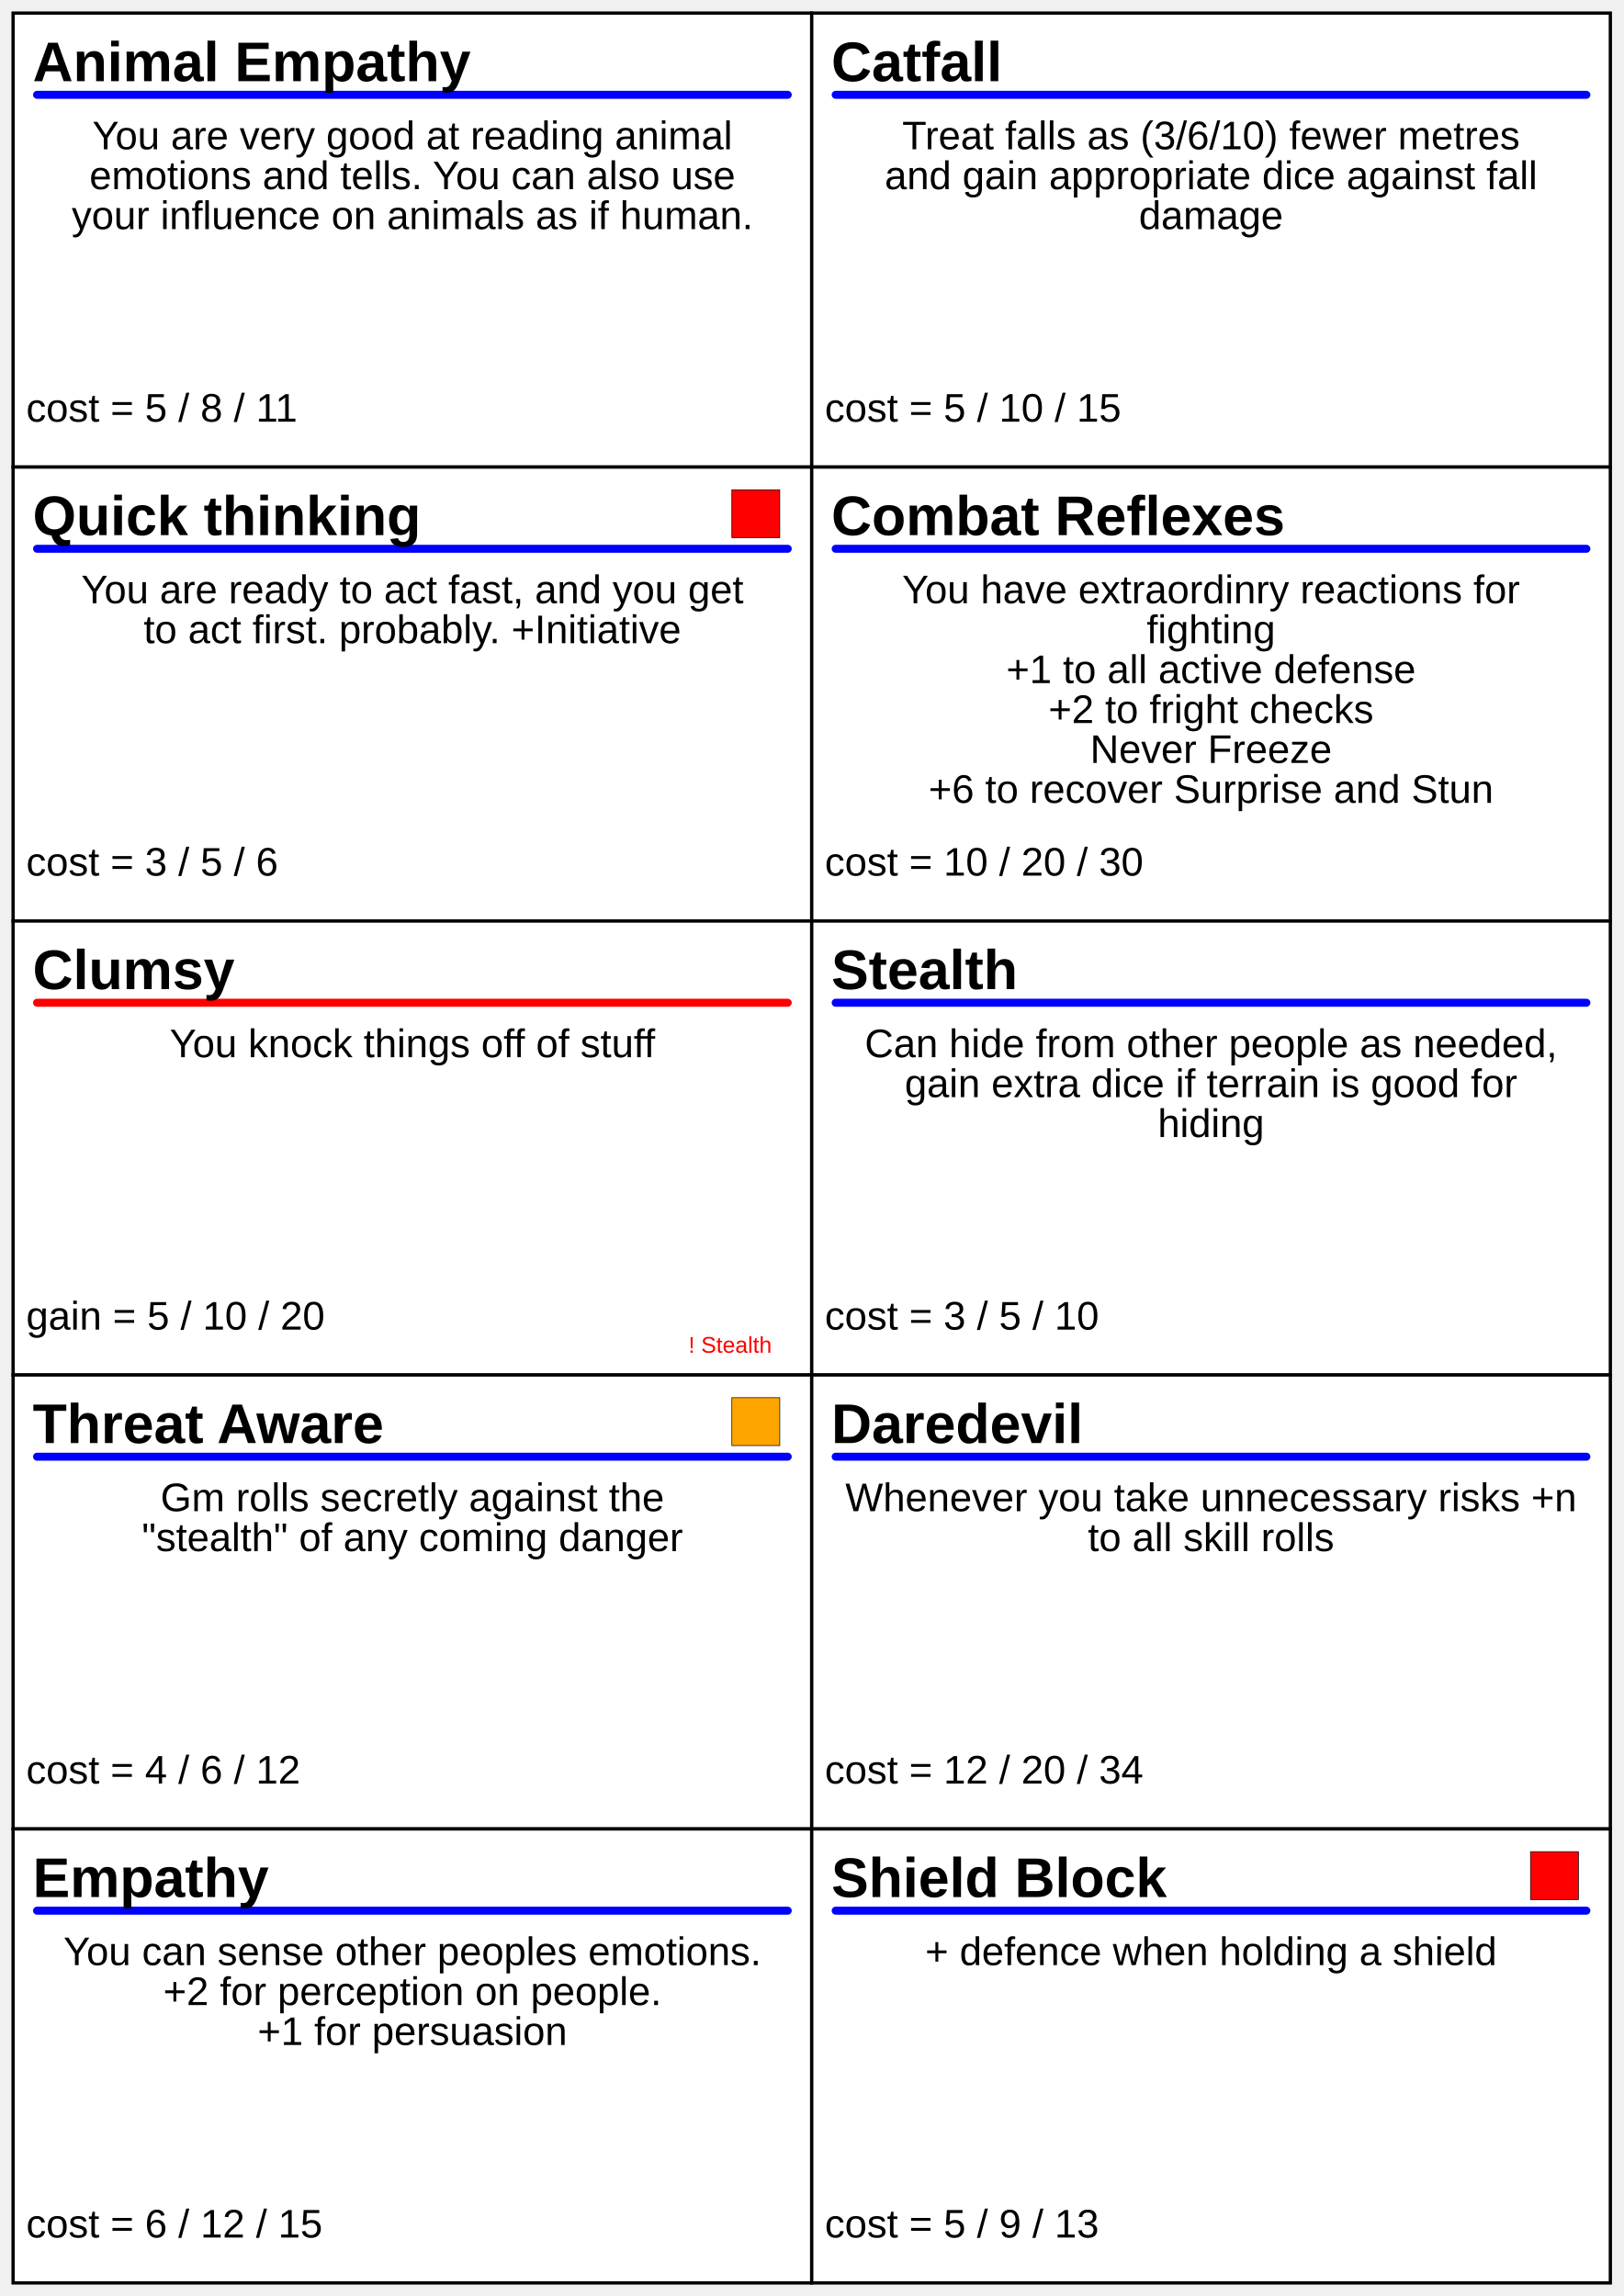
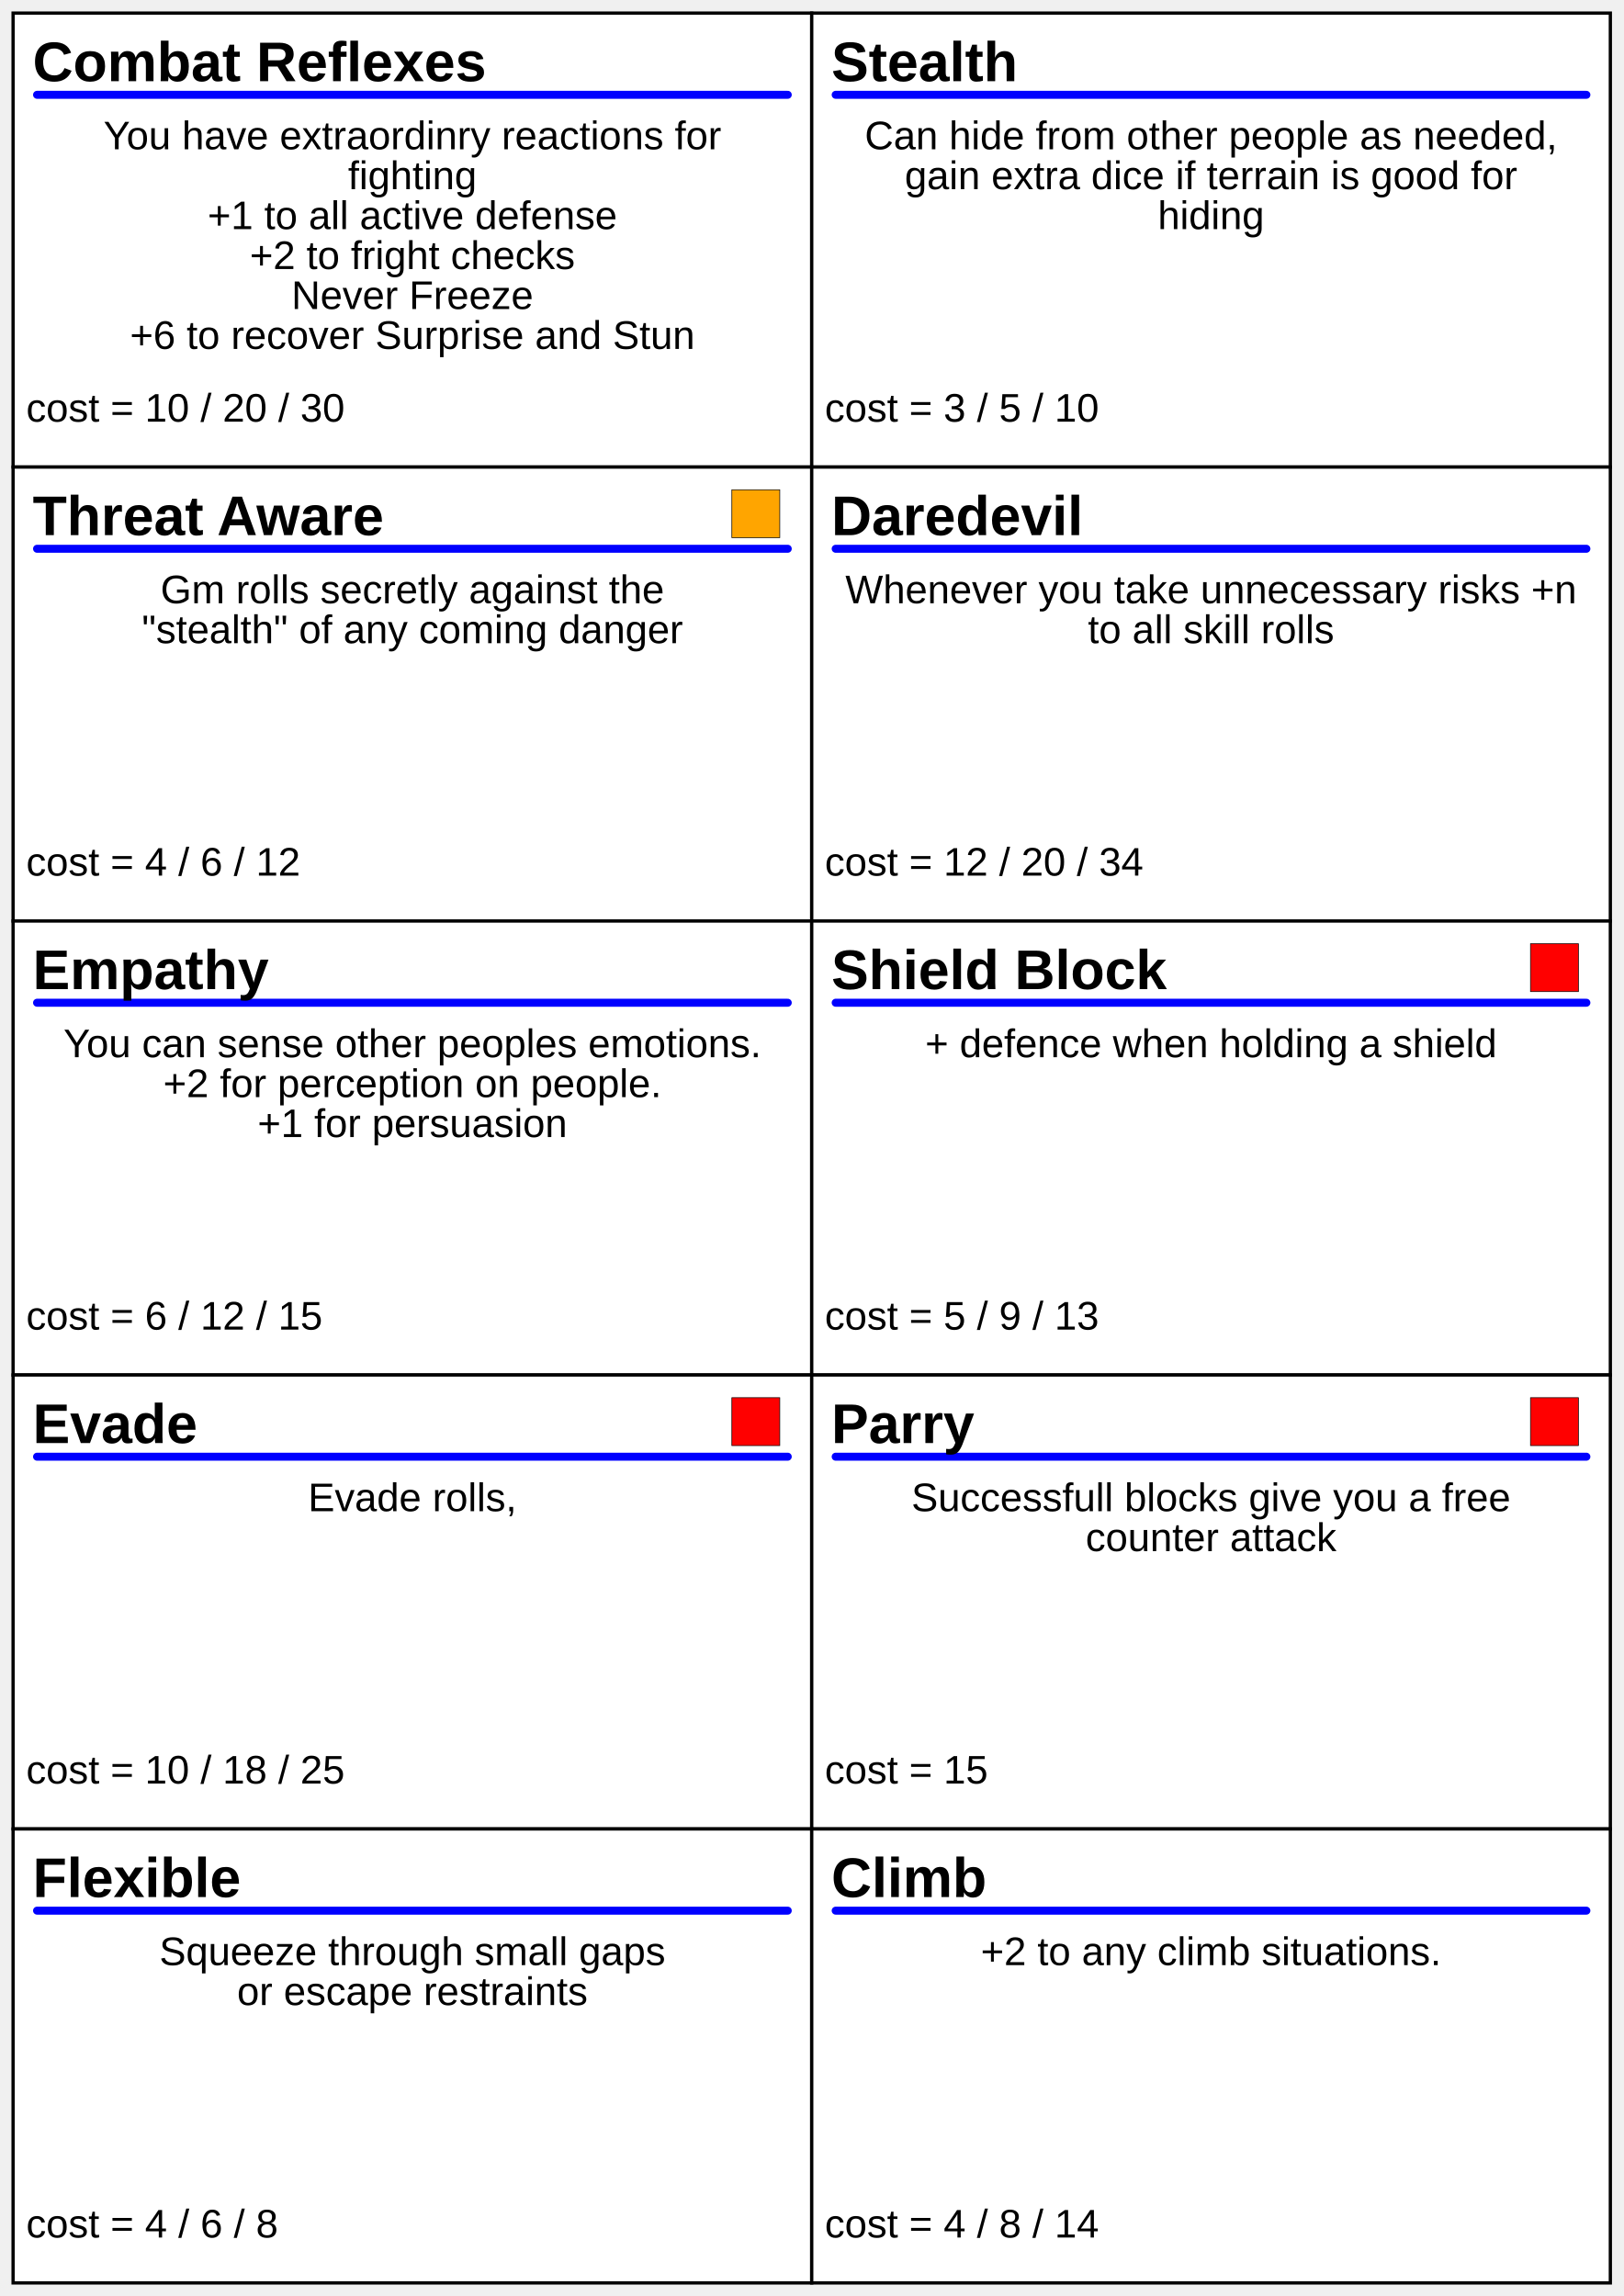
<svg xmlns="http://www.w3.org/2000/svg" width="2480px" height="3508px">
  <g transform="translate(20,20) ">
-     <rect x="0px" y="0px" width="1220px" height="693.6px" fill="white" stroke="black" stroke-width="5px" />
-     <line x1="36.6px" y1="124.848px" x2="1183.4px" y2="124.848px" fill="blue" stroke="blue" stroke-width="12.2px" stroke-linecap="round" />
-     <text x="30px" y="104.04px" font-size="85.4px" font-family="Arial" font-weight="bold" vertical-align="text-top">Animal Empathy</text>
-     <text x="610px" y="208.08px" font-size="61px" font-family="Arial" text-anchor="middle">You are very good at reading animal</text>
-     <text x="610px" y="269.08px" font-size="61px" font-family="Arial" text-anchor="middle">emotions and tells. You can also use</text>
-     <text x="610px" y="330.08px" font-size="61px" font-family="Arial" text-anchor="middle">your influence on animals as if human.</text>
-     <text x="20px" y="624.24px" font-size="61px" font-family="Arial">cost = 5 / 8 / 11</text>
-   </g>
-   <g transform="translate(1240,20) ">
-     <rect x="0px" y="0px" width="1220px" height="693.6px" fill="white" stroke="black" stroke-width="5px" />
-     <line x1="36.6px" y1="124.848px" x2="1183.4px" y2="124.848px" fill="blue" stroke="blue" stroke-width="12.2px" stroke-linecap="round" />
-     <text x="30px" y="104.04px" font-size="85.4px" font-family="Arial" font-weight="bold" vertical-align="text-top">Catfall</text>
-     <text x="610px" y="208.08px" font-size="61px" font-family="Arial" text-anchor="middle">Treat falls as (3/6/10) fewer metres</text>
-     <text x="610px" y="269.08px" font-size="61px" font-family="Arial" text-anchor="middle">and gain appropriate dice against fall</text>
-     <text x="610px" y="330.08px" font-size="61px" font-family="Arial" text-anchor="middle">damage</text>
-     <text x="20px" y="624.24px" font-size="61px" font-family="Arial">cost = 5 / 10 / 15</text>
-   </g>
-   <g transform="translate(20,713.6) ">
-     <rect x="0px" y="0px" width="1220px" height="693.6px" fill="white" stroke="black" stroke-width="5px" />
-     <line x1="36.6px" y1="124.848px" x2="1183.4px" y2="124.848px" fill="blue" stroke="blue" stroke-width="12.2px" stroke-linecap="round" />
-     <text x="30px" y="104.04px" font-size="85.4px" font-family="Arial" font-weight="bold" vertical-align="text-top">Quick thinking</text>
-     <text x="610px" y="208.08px" font-size="61px" font-family="Arial" text-anchor="middle">You are ready to act fast, and you get</text>
-     <text x="610px" y="269.08px" font-size="61px" font-family="Arial" text-anchor="middle">to act first. probably. +Initiative</text>
-     <rect x="1098px" y="34.68px" width="73.2px" height="73.2px" fill="red" stroke="black" stroke-width="1px" />
-     <text x="20px" y="624.24px" font-size="61px" font-family="Arial">cost = 3 / 5 / 6</text>
-   </g>
-   <g transform="translate(1240,713.6) ">
    <rect x="0px" y="0px" width="1220px" height="693.6px" fill="white" stroke="black" stroke-width="5px" />
    <line x1="36.6px" y1="124.848px" x2="1183.4px" y2="124.848px" fill="blue" stroke="blue" stroke-width="12.2px" stroke-linecap="round" />
    <text x="30px" y="104.04px" font-size="85.4px" font-family="Arial" font-weight="bold" vertical-align="text-top">Combat Reflexes</text>
    <text x="610px" y="208.08px" font-size="61px" font-family="Arial" text-anchor="middle">You have extraordinry reactions for</text>
    <text x="610px" y="269.08px" font-size="61px" font-family="Arial" text-anchor="middle">fighting</text>
    <text x="610px" y="330.08px" font-size="61px" font-family="Arial" text-anchor="middle">+1 to all active defense</text>
    <text x="610px" y="391.08px" font-size="61px" font-family="Arial" text-anchor="middle">+2 to fright checks</text>
    <text x="610px" y="452.08px" font-size="61px" font-family="Arial" text-anchor="middle">Never Freeze</text>
    <text x="610px" y="513.08px" font-size="61px" font-family="Arial" text-anchor="middle">+6 to recover Surprise and Stun</text>
    <text x="20px" y="624.24px" font-size="61px" font-family="Arial">cost = 10 / 20 / 30</text>
  </g>
-   <g transform="translate(20,1407.2) ">
-     <rect x="0px" y="0px" width="1220px" height="693.6px" fill="white" stroke="black" stroke-width="5px" />
-     <line x1="36.6px" y1="124.848px" x2="1183.4px" y2="124.848px" fill="red" stroke="red" stroke-width="12.2px" stroke-linecap="round" />
-     <text x="30px" y="104.04px" font-size="85.4px" font-family="Arial" font-weight="bold" vertical-align="text-top">Clumsy</text>
-     <text x="610px" y="208.08px" font-size="61px" font-family="Arial" text-anchor="middle">You knock things off of stuff</text>
-     <text x="20px" y="624.24px" font-size="61px" font-family="Arial">gain = 5 / 10 / 20</text>
-     <text x="1159px" y="659.6px" font-size="34.68px" font-family="Arial" text-anchor="end" fill="red">! Stealth</text>
-   </g>
-   <g transform="translate(1240,1407.2) ">
+   <g transform="translate(1240,20) ">
    <rect x="0px" y="0px" width="1220px" height="693.6px" fill="white" stroke="black" stroke-width="5px" />
    <line x1="36.6px" y1="124.848px" x2="1183.4px" y2="124.848px" fill="blue" stroke="blue" stroke-width="12.2px" stroke-linecap="round" />
    <text x="30px" y="104.04px" font-size="85.4px" font-family="Arial" font-weight="bold" vertical-align="text-top">Stealth</text>
    <text x="610px" y="208.08px" font-size="61px" font-family="Arial" text-anchor="middle">Can hide from other people as needed,</text>
    <text x="610px" y="269.08px" font-size="61px" font-family="Arial" text-anchor="middle">gain extra dice if terrain is good for</text>
    <text x="610px" y="330.08px" font-size="61px" font-family="Arial" text-anchor="middle">hiding</text>
    <text x="20px" y="624.24px" font-size="61px" font-family="Arial">cost = 3 / 5 / 10</text>
  </g>
-   <g transform="translate(20,2100.8) ">
+   <g transform="translate(20,713.6) ">
    <rect x="0px" y="0px" width="1220px" height="693.6px" fill="white" stroke="black" stroke-width="5px" />
    <line x1="36.6px" y1="124.848px" x2="1183.4px" y2="124.848px" fill="blue" stroke="blue" stroke-width="12.2px" stroke-linecap="round" />
    <text x="30px" y="104.04px" font-size="85.4px" font-family="Arial" font-weight="bold" vertical-align="text-top">Threat Aware</text>
    <text x="610px" y="208.08px" font-size="61px" font-family="Arial" text-anchor="middle">Gm rolls secretly against the</text>
    <text x="610px" y="269.08px" font-size="61px" font-family="Arial" text-anchor="middle">"stealth" of any coming danger</text>
    <rect x="1098px" y="34.68px" width="73.2px" height="73.2px" fill="orange" stroke="black" stroke-width="1px" />
    <text x="20px" y="624.24px" font-size="61px" font-family="Arial">cost = 4 / 6 / 12</text>
  </g>
-   <g transform="translate(1240,2100.8) ">
+   <g transform="translate(1240,713.6) ">
    <rect x="0px" y="0px" width="1220px" height="693.6px" fill="white" stroke="black" stroke-width="5px" />
    <line x1="36.6px" y1="124.848px" x2="1183.4px" y2="124.848px" fill="blue" stroke="blue" stroke-width="12.2px" stroke-linecap="round" />
    <text x="30px" y="104.04px" font-size="85.4px" font-family="Arial" font-weight="bold" vertical-align="text-top">Daredevil</text>
    <text x="610px" y="208.08px" font-size="61px" font-family="Arial" text-anchor="middle">Whenever you take unnecessary risks +n</text>
    <text x="610px" y="269.08px" font-size="61px" font-family="Arial" text-anchor="middle">to all skill rolls</text>
    <text x="20px" y="624.24px" font-size="61px" font-family="Arial">cost = 12 / 20 / 34</text>
  </g>
-   <g transform="translate(20,2794.4) ">
+   <g transform="translate(20,1407.2) ">
    <rect x="0px" y="0px" width="1220px" height="693.6px" fill="white" stroke="black" stroke-width="5px" />
    <line x1="36.6px" y1="124.848px" x2="1183.4px" y2="124.848px" fill="blue" stroke="blue" stroke-width="12.2px" stroke-linecap="round" />
    <text x="30px" y="104.04px" font-size="85.4px" font-family="Arial" font-weight="bold" vertical-align="text-top">Empathy</text>
    <text x="610px" y="208.08px" font-size="61px" font-family="Arial" text-anchor="middle">You can sense other peoples emotions.</text>
    <text x="610px" y="269.08px" font-size="61px" font-family="Arial" text-anchor="middle">+2 for perception on people.</text>
    <text x="610px" y="330.08px" font-size="61px" font-family="Arial" text-anchor="middle">+1 for persuasion</text>
    <text x="20px" y="624.24px" font-size="61px" font-family="Arial">cost = 6 / 12 / 15</text>
  </g>
-   <g transform="translate(1240,2794.4) ">
+   <g transform="translate(1240,1407.2) ">
    <rect x="0px" y="0px" width="1220px" height="693.6px" fill="white" stroke="black" stroke-width="5px" />
    <line x1="36.6px" y1="124.848px" x2="1183.4px" y2="124.848px" fill="blue" stroke="blue" stroke-width="12.2px" stroke-linecap="round" />
    <text x="30px" y="104.04px" font-size="85.4px" font-family="Arial" font-weight="bold" vertical-align="text-top">Shield Block</text>
    <text x="610px" y="208.08px" font-size="61px" font-family="Arial" text-anchor="middle">+ defence when holding a shield</text>
    <rect x="1098px" y="34.68px" width="73.2px" height="73.2px" fill="red" stroke="black" stroke-width="1px" />
    <text x="20px" y="624.24px" font-size="61px" font-family="Arial">cost = 5 / 9 / 13</text>
  </g>
+   <g transform="translate(20,2100.8) ">
+     <rect x="0px" y="0px" width="1220px" height="693.6px" fill="white" stroke="black" stroke-width="5px" />
+     <line x1="36.6px" y1="124.848px" x2="1183.4px" y2="124.848px" fill="blue" stroke="blue" stroke-width="12.2px" stroke-linecap="round" />
+     <text x="30px" y="104.04px" font-size="85.4px" font-family="Arial" font-weight="bold" vertical-align="text-top">Evade</text>
+     <text x="610px" y="208.08px" font-size="61px" font-family="Arial" text-anchor="middle">Evade rolls, </text>
+     <rect x="1098px" y="34.68px" width="73.2px" height="73.2px" fill="red" stroke="black" stroke-width="1px" />
+     <text x="20px" y="624.24px" font-size="61px" font-family="Arial">cost = 10 / 18 / 25</text>
+   </g>
+   <g transform="translate(1240,2100.8) ">
+     <rect x="0px" y="0px" width="1220px" height="693.6px" fill="white" stroke="black" stroke-width="5px" />
+     <line x1="36.6px" y1="124.848px" x2="1183.4px" y2="124.848px" fill="blue" stroke="blue" stroke-width="12.2px" stroke-linecap="round" />
+     <text x="30px" y="104.04px" font-size="85.4px" font-family="Arial" font-weight="bold" vertical-align="text-top">Parry</text>
+     <text x="610px" y="208.08px" font-size="61px" font-family="Arial" text-anchor="middle">Successfull blocks give you a free</text>
+     <text x="610px" y="269.08px" font-size="61px" font-family="Arial" text-anchor="middle">counter attack</text>
+     <rect x="1098px" y="34.68px" width="73.2px" height="73.2px" fill="red" stroke="black" stroke-width="1px" />
+     <text x="20px" y="624.24px" font-size="61px" font-family="Arial">cost = 15</text>
+   </g>
+   <g transform="translate(20,2794.4) ">
+     <rect x="0px" y="0px" width="1220px" height="693.6px" fill="white" stroke="black" stroke-width="5px" />
+     <line x1="36.6px" y1="124.848px" x2="1183.4px" y2="124.848px" fill="blue" stroke="blue" stroke-width="12.2px" stroke-linecap="round" />
+     <text x="30px" y="104.04px" font-size="85.4px" font-family="Arial" font-weight="bold" vertical-align="text-top">Flexible</text>
+     <text x="610px" y="208.08px" font-size="61px" font-family="Arial" text-anchor="middle">Squeeze through small gaps</text>
+     <text x="610px" y="269.08px" font-size="61px" font-family="Arial" text-anchor="middle">or escape restraints</text>
+     <text x="20px" y="624.24px" font-size="61px" font-family="Arial">cost = 4 / 6 / 8</text>
+   </g>
+   <g transform="translate(1240,2794.4) ">
+     <rect x="0px" y="0px" width="1220px" height="693.6px" fill="white" stroke="black" stroke-width="5px" />
+     <line x1="36.6px" y1="124.848px" x2="1183.4px" y2="124.848px" fill="blue" stroke="blue" stroke-width="12.2px" stroke-linecap="round" />
+     <text x="30px" y="104.04px" font-size="85.4px" font-family="Arial" font-weight="bold" vertical-align="text-top">Climb</text>
+     <text x="610px" y="208.08px" font-size="61px" font-family="Arial" text-anchor="middle">+2 to any climb situations.</text>
+     <text x="20px" y="624.24px" font-size="61px" font-family="Arial">cost = 4 / 8 / 14</text>
+   </g>
</svg>
